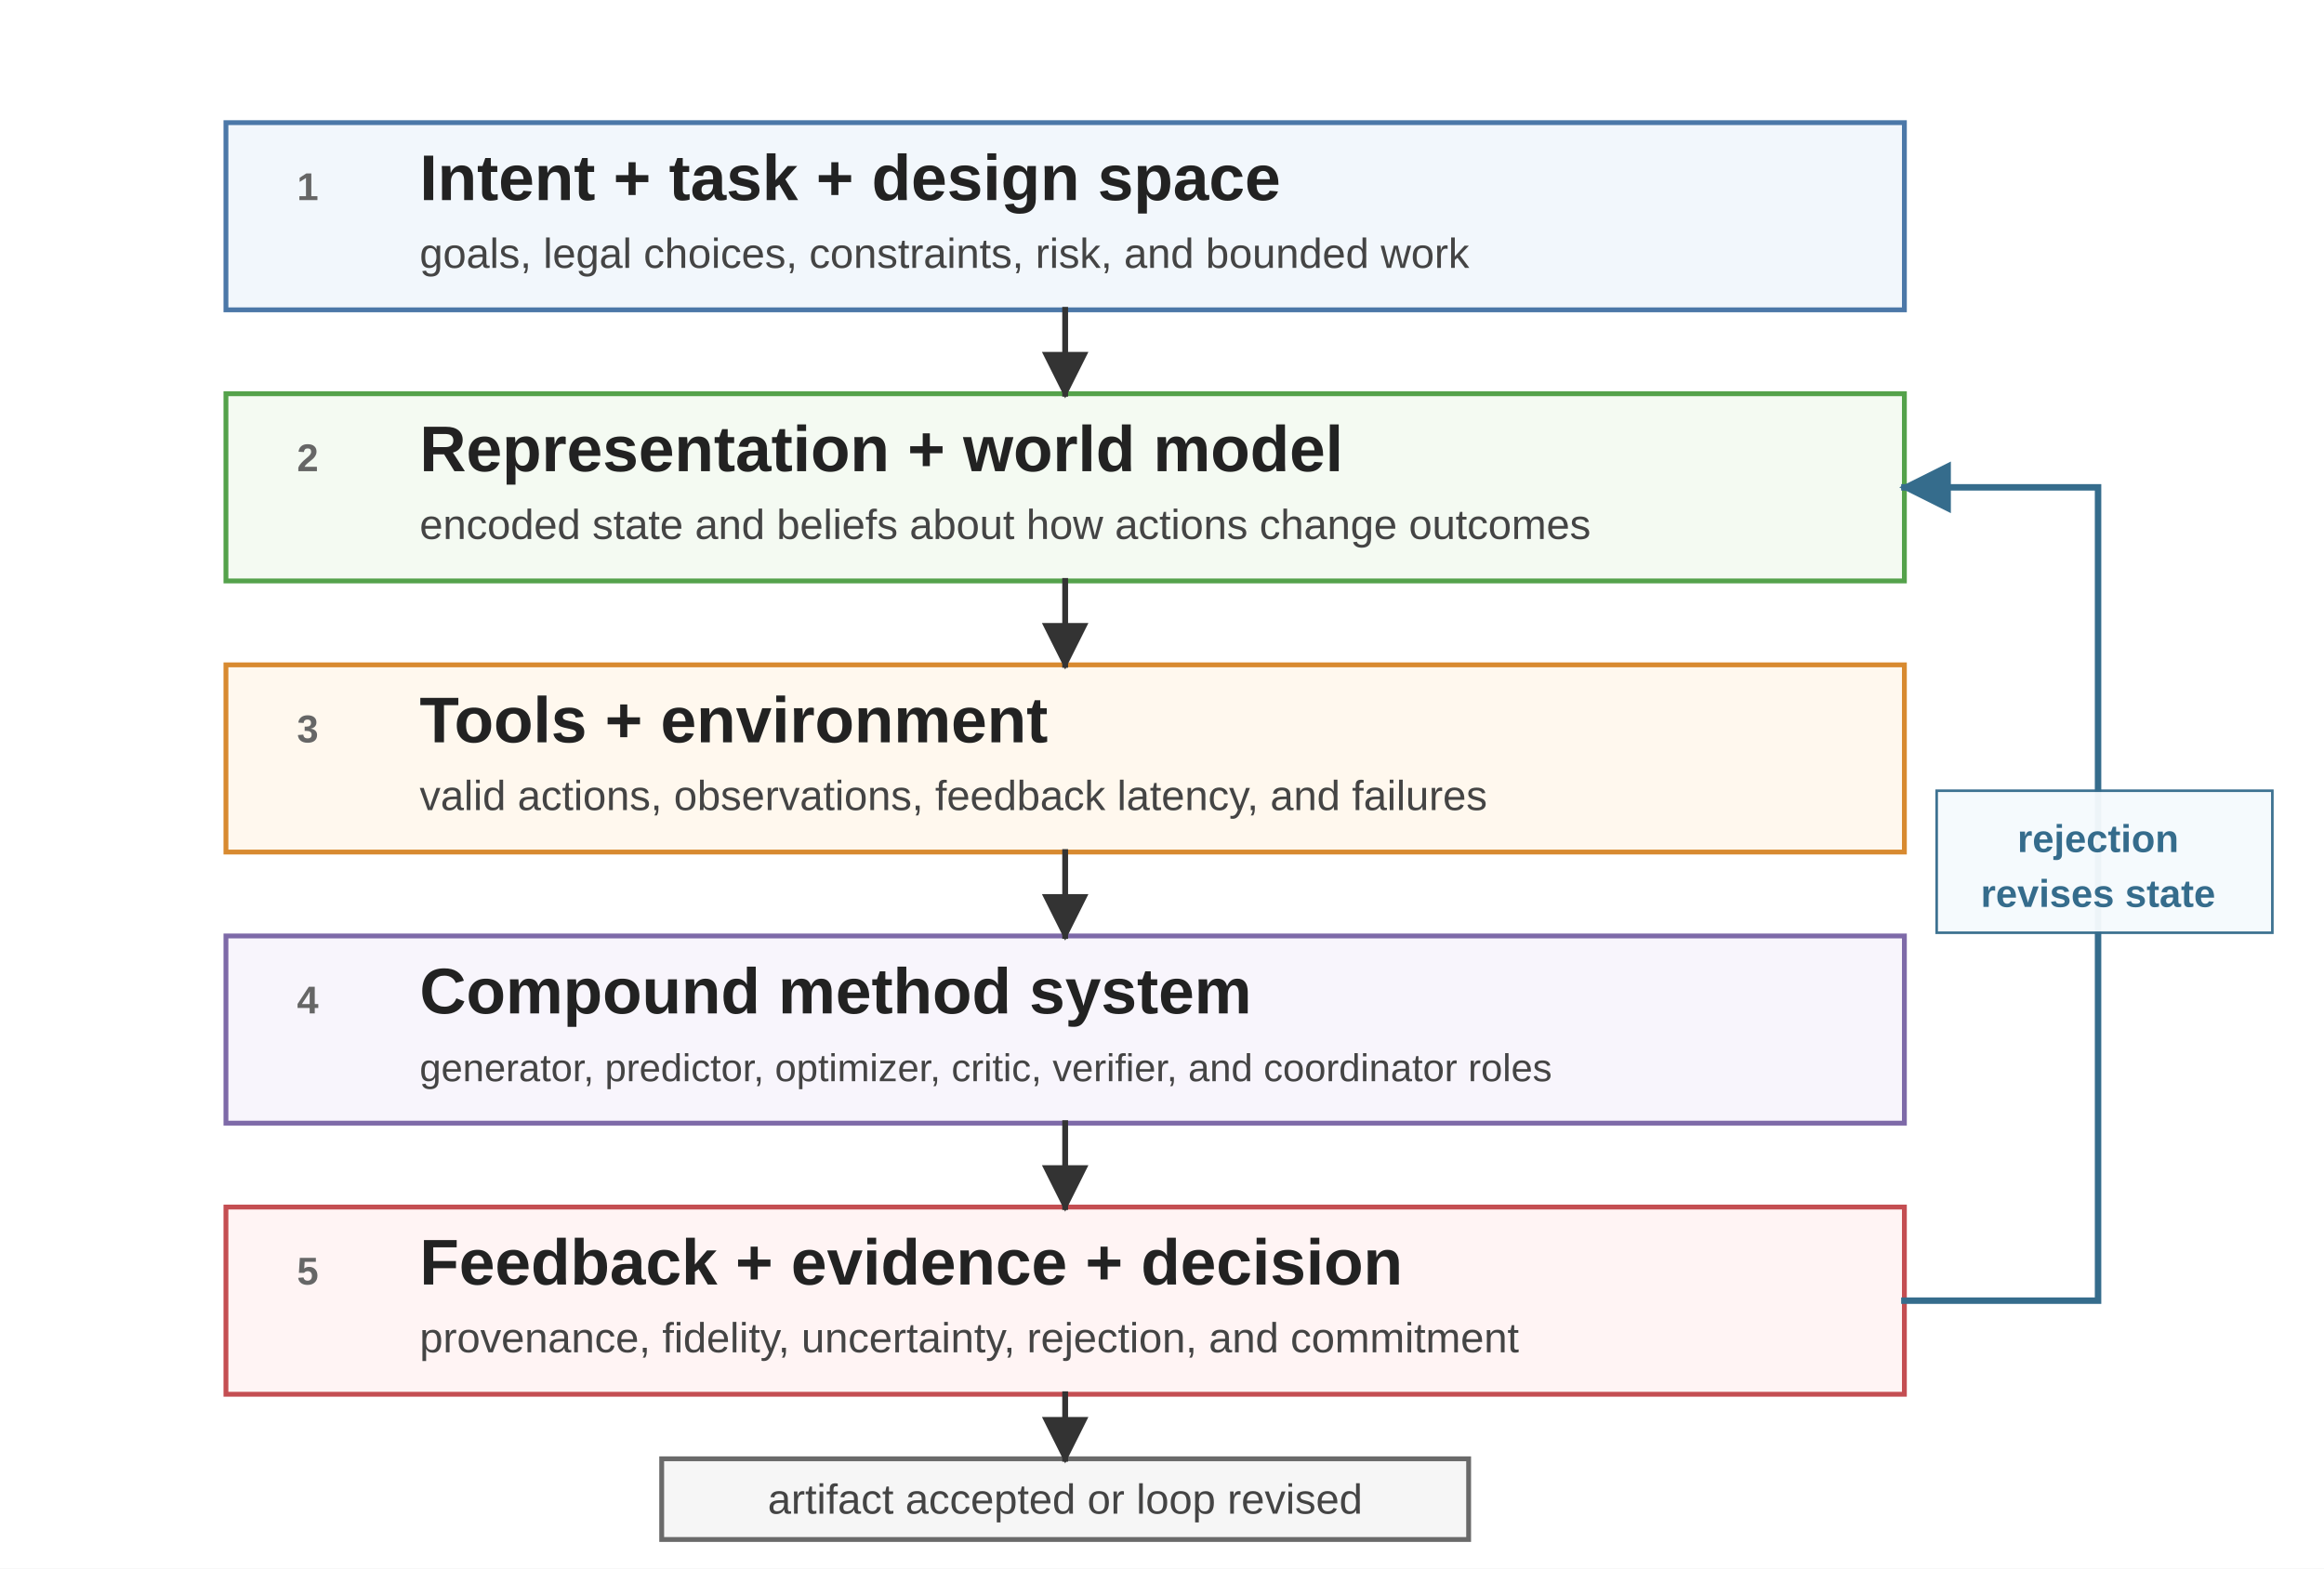
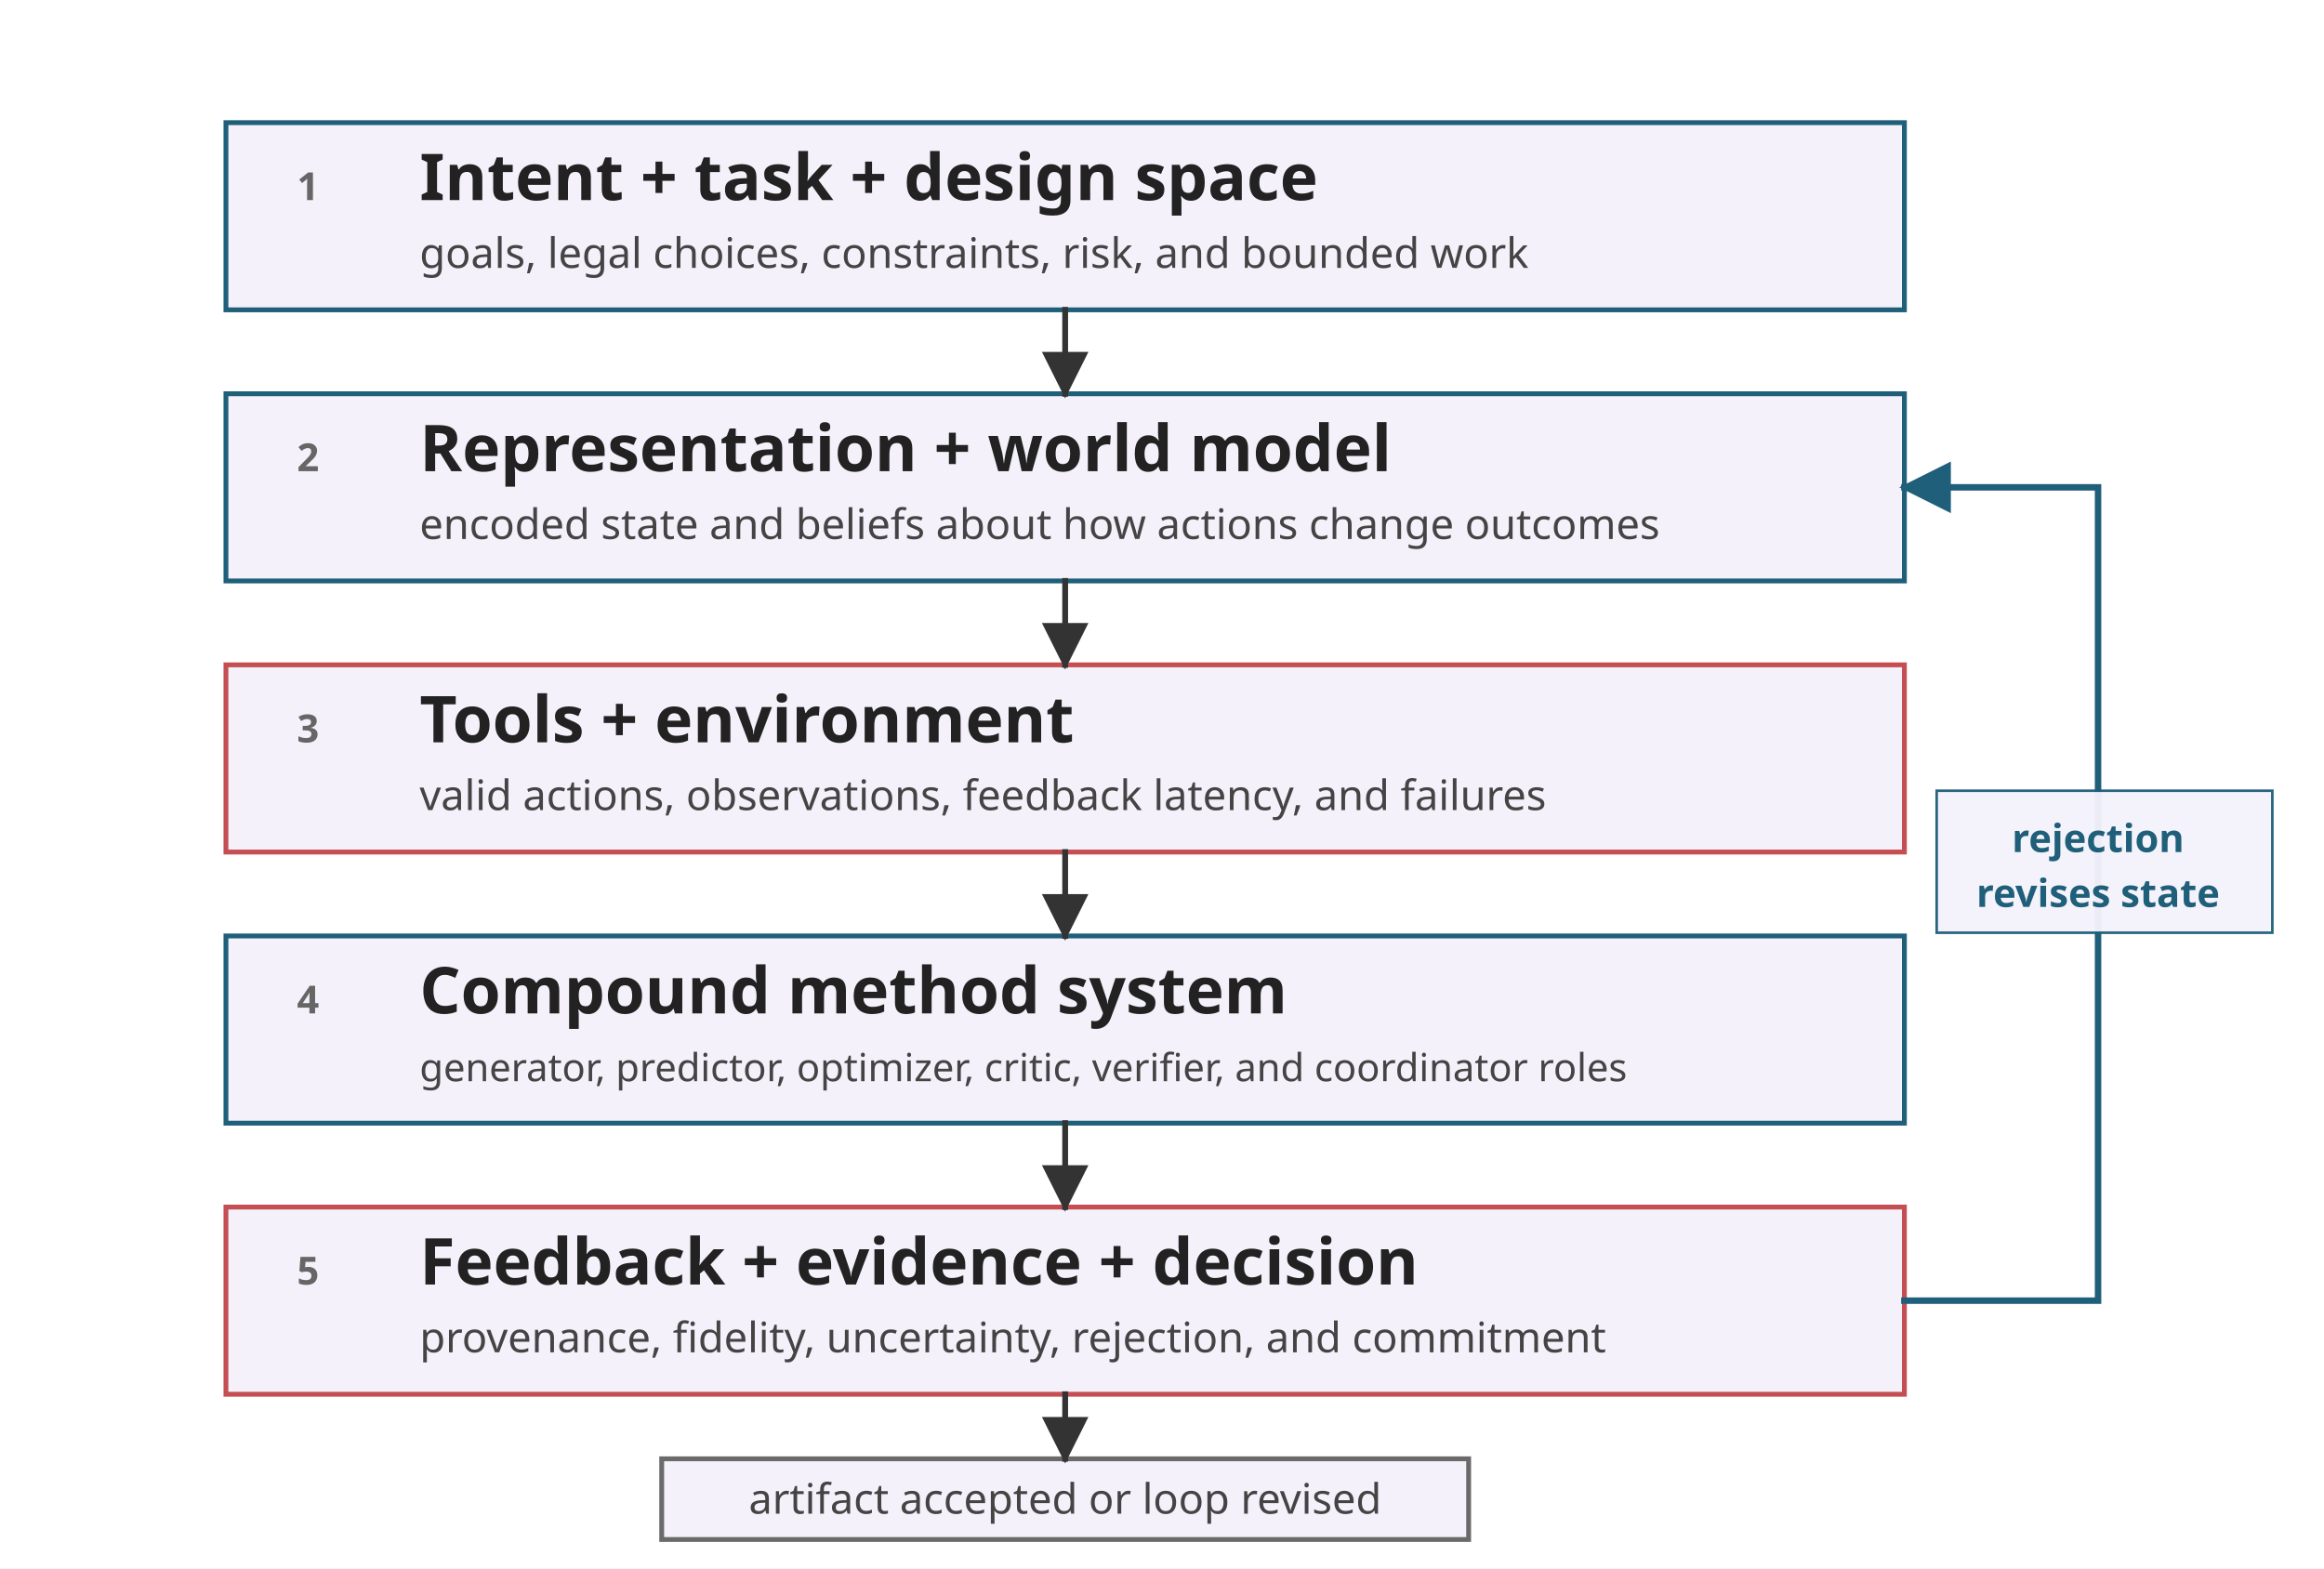
<svg xmlns="http://www.w3.org/2000/svg" viewBox="0 0 720 486" role="img">
  <defs>
    <marker id="arrow" viewBox="0 0 10 10" refX="9" refY="5" markerWidth="8" markerHeight="8" orient="auto-start-reverse">
      <path d="M 0 0 L 10 5 L 0 10 z" fill="#333333" />
    </marker>
    <marker id="arrow-blue" viewBox="0 0 10 10" refX="9" refY="5" markerWidth="8" markerHeight="8" orient="auto-start-reverse">
-       <path d="M 0 0 L 10 5 L 0 10 z" fill="#356C8C" />
+       <path d="M 0 0 L 10 5 L 0 10 z" fill="#1F5F7A" />
    </marker>
    <style>
-       .font { font-family: Arial, Helvetica, sans-serif; }
-       .box { fill: #ffffff; stroke: #333333; stroke-width: 1.5; }
-       .intent { stroke: #4C78A8; fill: #F2F7FC; }
-       .rep { stroke: #54A24B; fill: #F4FAF2; }
-       .env { stroke: #D88A30; fill: #FFF8EE; }
-       .method { stroke: #7E6AA8; fill: #F8F5FC; }
-       .evidence { stroke: #C44E52; fill: #FFF4F4; }
-       .artifact { stroke: #6A6A6A; fill: #F6F6F6; }
+       .font { font-family: sans-serif; }
+       .box { fill: #FFFFFF; stroke: #333333; stroke-width: 1.5; }
+       .intent { stroke: #1F5F7A; fill: #F4F1FA; }
+       .rep { stroke: #1F5F7A; fill: #F4F1FA; }
+       .env { stroke: #C44E52; fill: #F4F1FA; }
+       .method { stroke: #1F5F7A; fill: #F4F1FA; }
+       .evidence { stroke: #C44E52; fill: #F4F1FA; }
+       .artifact { stroke: #6A6A6A; fill: #F4F1FA; }
      .label { font-size: 20px; font-weight: 700; fill: #222222; }
      .small { font-size: 13px; fill: #444444; }
      .small-tight { font-size: 12px; fill: #444444; }
      .tag { font-size: 12px; font-weight: 700; fill: #666666; letter-spacing: 0; }
      .arrow { stroke: #333333; stroke-width: 1.8; fill: none; stroke-linecap: square; stroke-linejoin: miter; }
-       .feedback { stroke: #356C8C; stroke-width: 2; fill: none; stroke-linecap: square; stroke-linejoin: miter; }
-       .feedback-text { font-size: 12px; fill: #356C8C; font-weight: 700; }
+       .feedback { stroke: #1F5F7A; stroke-width: 2; fill: none; stroke-linecap: square; stroke-linejoin: miter; }
+       .feedback-text { font-size: 12px; fill: #1F5F7A; font-weight: 700; }
    </style>
  </defs>
-   <rect width="720" height="486" fill="#ffffff" />
+   <rect width="720" height="486" fill="#FFFFFF" />
  <g class="font" transform="translate(0,-54)">
    <rect class="box intent" x="70" y="92" width="520" height="58" />
    <text class="tag" x="92" y="116">1</text>
    <text class="label" x="130" y="116">Intent + task + design space</text>
    <text class="small" x="130" y="137">goals, legal choices, constraints, risk, and bounded work</text>
    <rect class="box rep" x="70" y="176" width="520" height="58" />
    <text class="tag" x="92" y="200">2</text>
    <text class="label" x="130" y="200">Representation + world model</text>
    <text class="small" x="130" y="221">encoded state and beliefs about how actions change outcomes</text>
    <rect class="box env" x="70" y="260" width="520" height="58" />
    <text class="tag" x="92" y="284">3</text>
    <text class="label" x="130" y="284">Tools + environment</text>
    <text class="small" x="130" y="305">valid actions, observations, feedback latency, and failures</text>
    <rect class="box method" x="70" y="344" width="520" height="58" />
    <text class="tag" x="92" y="368">4</text>
    <text class="label" x="130" y="368">Compound method system</text>
    <text class="small-tight" x="130" y="389">generator, predictor, optimizer, critic, verifier, and coordinator roles</text>
    <rect class="box evidence" x="70" y="428" width="520" height="58" />
    <text class="tag" x="92" y="452">5</text>
    <text class="label" x="130" y="452">Feedback + evidence + decision</text>
    <text class="small" x="130" y="473">provenance, fidelity, uncertainty, rejection, and commitment</text>
    <rect class="box artifact" x="205" y="506" width="250" height="25" />
    <text class="small" x="330" y="523" text-anchor="middle">artifact accepted or loop revised</text>
    <line class="arrow" x1="330" y1="150" x2="330" y2="176" marker-end="url(#arrow)" />
    <line class="arrow" x1="330" y1="234" x2="330" y2="260" marker-end="url(#arrow)" />
    <line class="arrow" x1="330" y1="318" x2="330" y2="344" marker-end="url(#arrow)" />
    <line class="arrow" x1="330" y1="402" x2="330" y2="428" marker-end="url(#arrow)" />
    <line class="arrow" x1="330" y1="486" x2="330" y2="506" marker-end="url(#arrow)" />
    <path class="feedback" d="M 590 457 L 650 457 L 650 205 L 590 205" marker-end="url(#arrow-blue)" />
-     <rect x="600" y="299" width="104" height="44" fill="#F5FAFD" stroke="#356C8C" stroke-width="0.8" opacity="0.96" />
+     <rect x="600" y="299" width="104" height="44" fill="#F4F1FA" stroke="#1F5F7A" stroke-width="0.8" opacity="0.96" />
    <text class="feedback-text" x="650" y="318" text-anchor="middle">rejection</text>
    <text class="feedback-text" x="650" y="335" text-anchor="middle">revises state</text>
  </g>
</svg>
